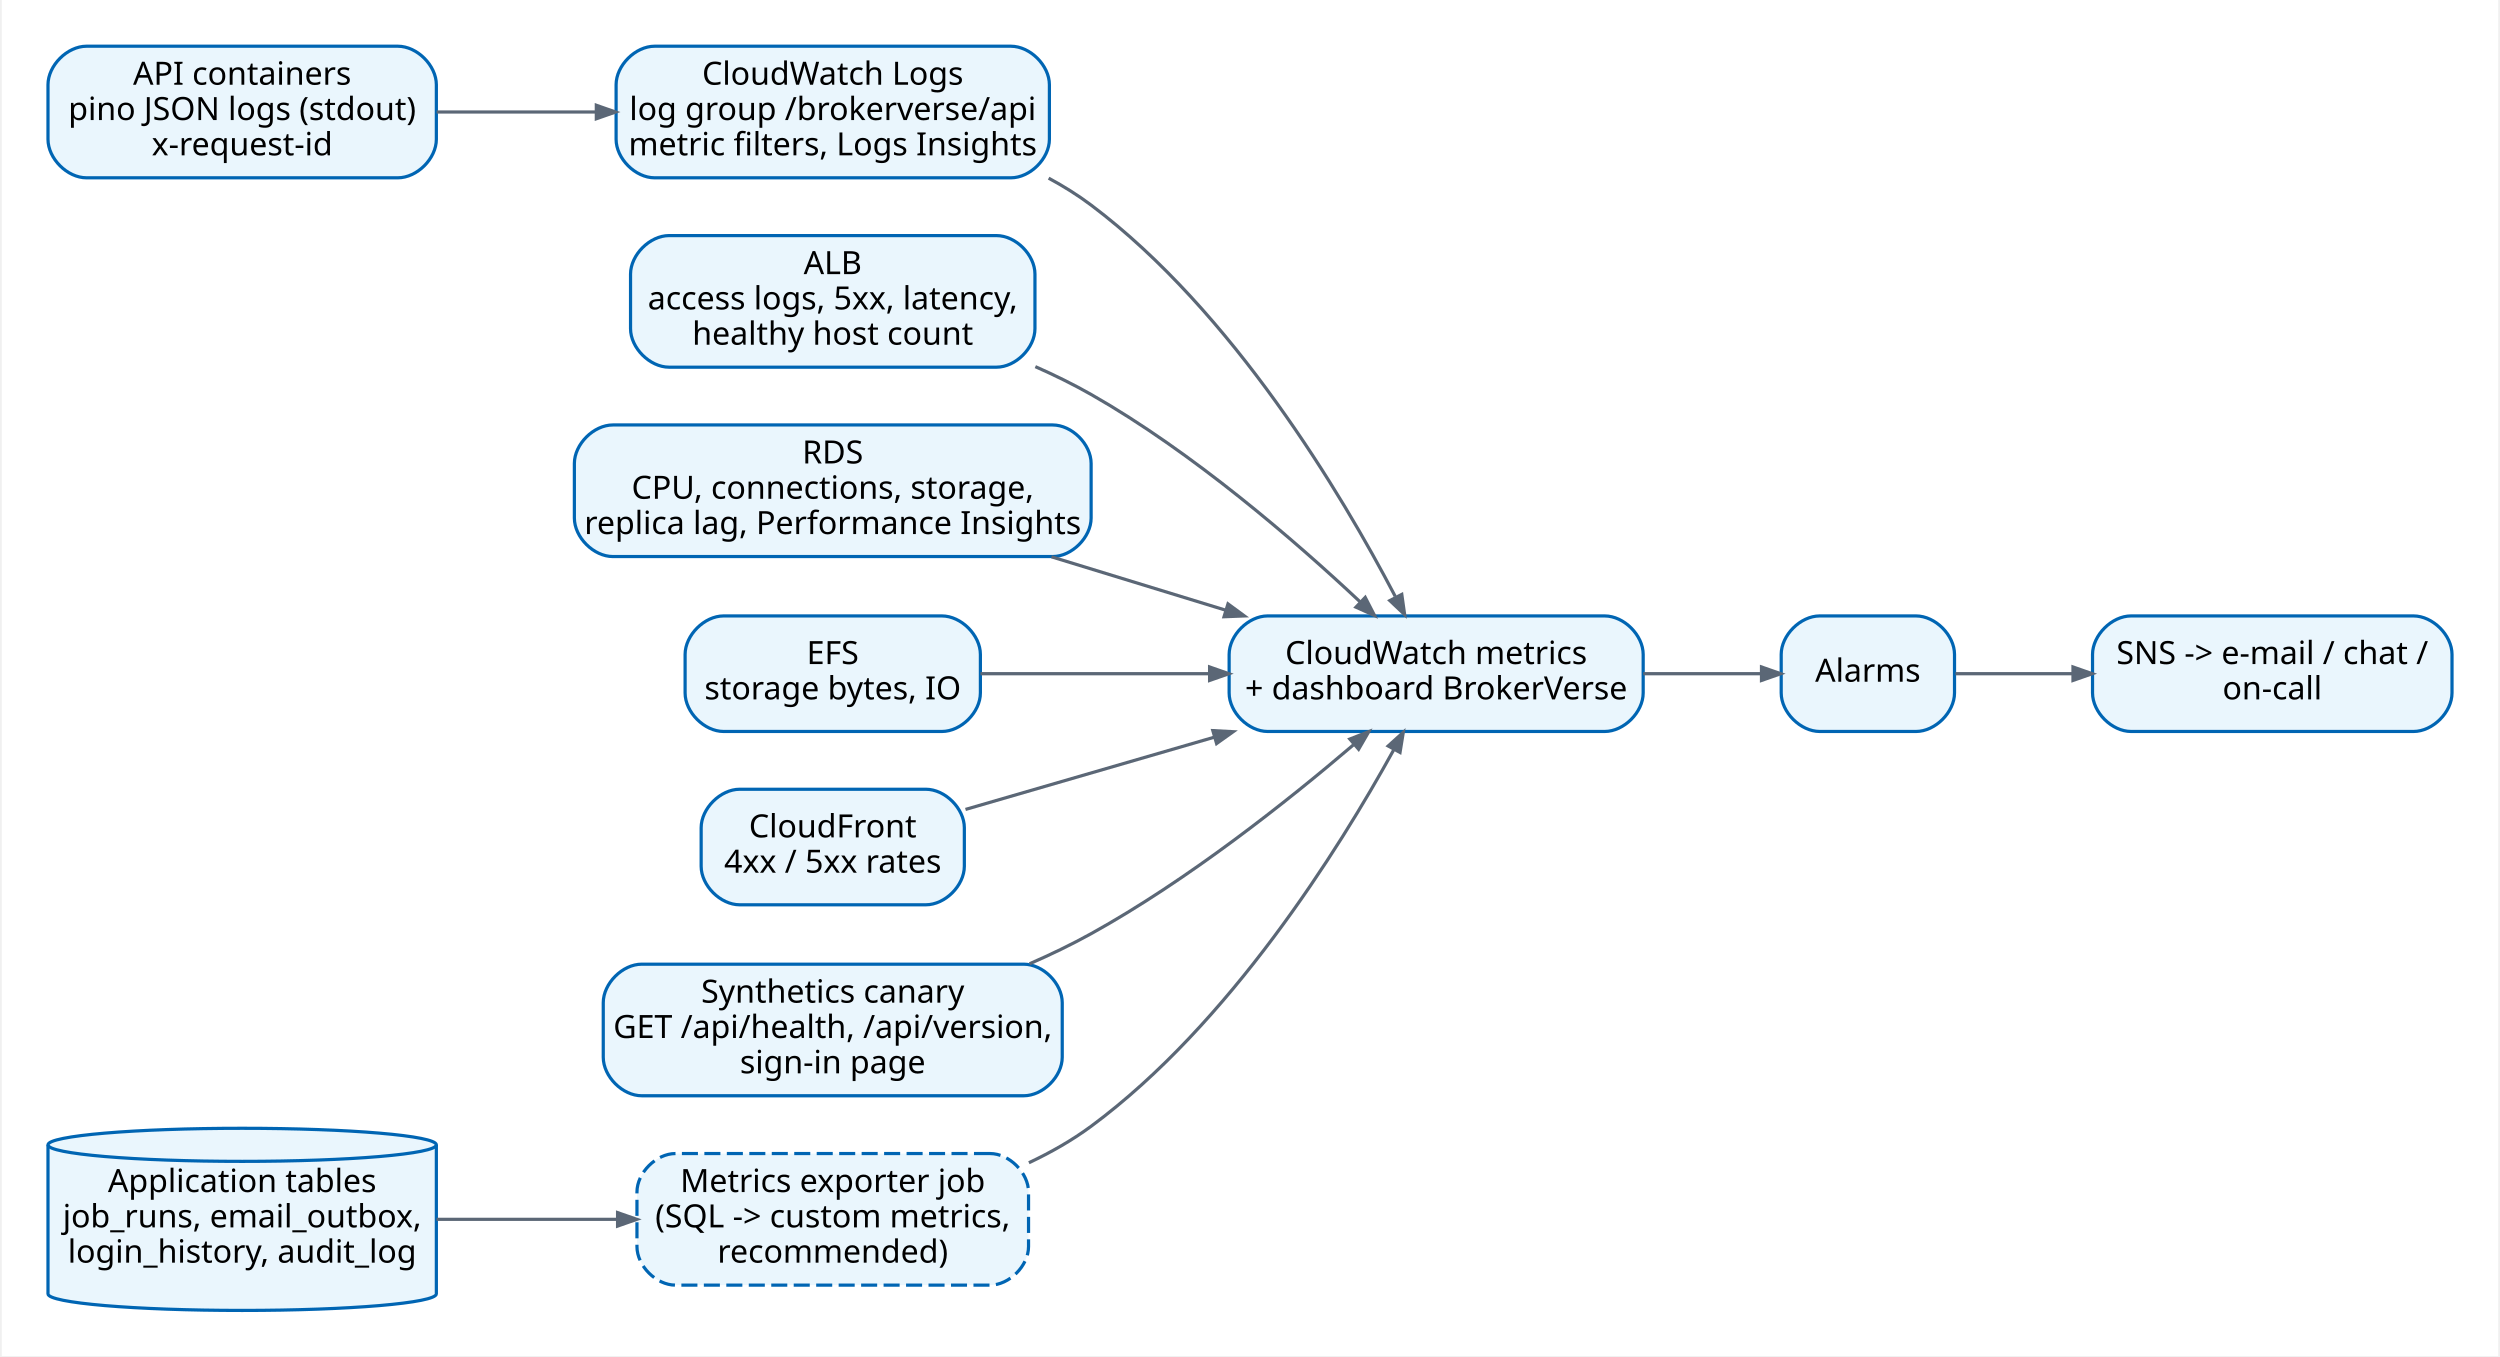
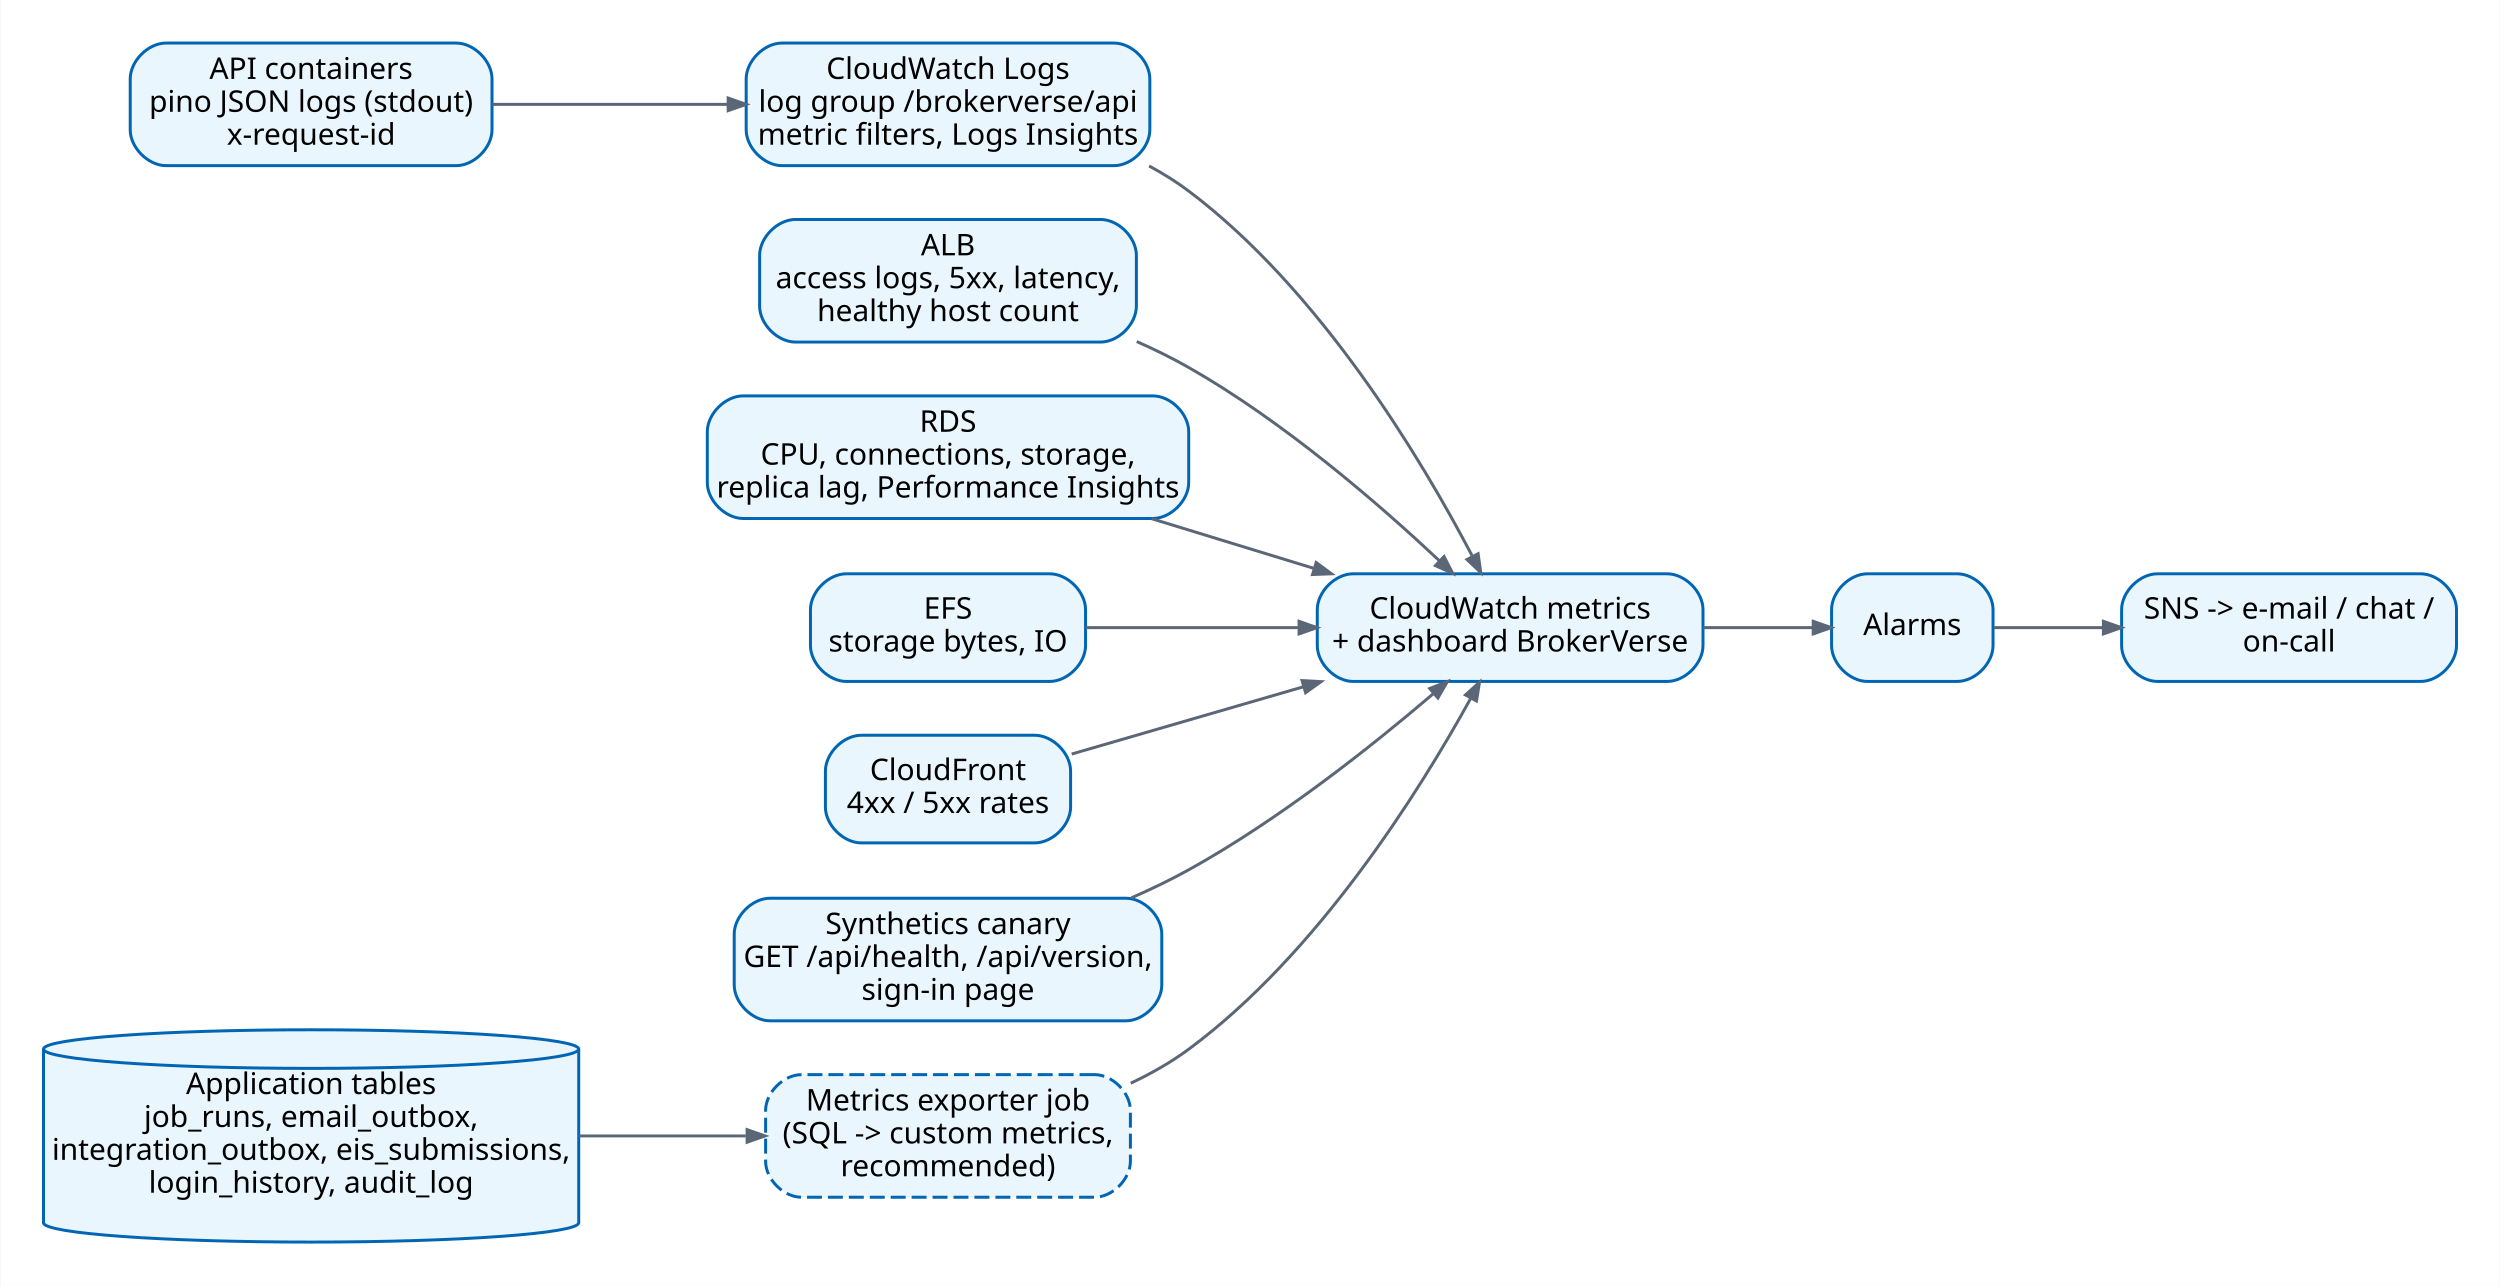
- <svg xmlns="http://www.w3.org/2000/svg" width="778pt" height="422pt" viewBox="0.00 0.00 777.80 422.49">
-   <g id="graph0" class="graph" transform="scale(1 1) rotate(0) translate(14.4 408.09)">
-     <polygon fill="white" stroke="transparent" points="-14.4,14.4 -14.4,-408.09 763.4,-408.09 763.4,14.4 -14.4,14.4" />
+ <svg xmlns="http://www.w3.org/2000/svg" width="836pt" height="430pt" viewBox="0.00 0.00 835.80 430.05">
+   <g id="graph0" class="graph" transform="scale(1 1) rotate(0) translate(14.4 415.65)">
+     <polygon fill="white" stroke="transparent" points="-14.4,14.4 -14.4,-415.65 821.4,-415.65 821.4,14.4 -14.4,14.4" />
    <g id="node1" class="node">
-       <path fill="#eaf6fd" stroke="#0065b3" d="M109,-393.69C109,-393.69 12,-393.69 12,-393.69 6,-393.69 0,-387.69 0,-381.69 0,-381.69 0,-364.69 0,-364.69 0,-358.69 6,-352.69 12,-352.69 12,-352.69 109,-352.69 109,-352.69 115,-352.69 121,-358.69 121,-364.69 121,-364.69 121,-381.69 121,-381.69 121,-387.69 115,-393.69 109,-393.69" />
-       <text text-anchor="middle" x="60.5" y="-381.69" font-family="Nunito" font-size="10.00">API containers</text>
-       <text text-anchor="middle" x="60.5" y="-370.69" font-family="Nunito" font-size="10.00">pino JSON logs (stdout)</text>
-       <text text-anchor="middle" x="60.5" y="-359.69" font-family="Nunito" font-size="10.00">x-request-id</text>
+       <path fill="#eaf6fd" stroke="#0065b3" d="M138,-401.25C138,-401.25 41,-401.25 41,-401.25 35,-401.25 29,-395.25 29,-389.25 29,-389.25 29,-372.25 29,-372.25 29,-366.25 35,-360.25 41,-360.25 41,-360.25 138,-360.25 138,-360.25 144,-360.25 150,-366.25 150,-372.25 150,-372.25 150,-389.25 150,-389.25 150,-395.25 144,-401.25 138,-401.25" />
+       <text text-anchor="middle" x="89.5" y="-389.25" font-family="Nunito" font-size="10.00">API containers</text>
+       <text text-anchor="middle" x="89.5" y="-378.25" font-family="Nunito" font-size="10.00">pino JSON logs (stdout)</text>
+       <text text-anchor="middle" x="89.5" y="-367.25" font-family="Nunito" font-size="10.00">x-request-id</text>
    </g>
    <g id="node8" class="node">
-       <path fill="#eaf6fd" stroke="#0065b3" d="M300,-393.69C300,-393.69 189,-393.69 189,-393.69 183,-393.69 177,-387.69 177,-381.69 177,-381.69 177,-364.69 177,-364.69 177,-358.69 183,-352.69 189,-352.69 189,-352.69 300,-352.69 300,-352.69 306,-352.69 312,-358.69 312,-364.69 312,-364.69 312,-381.69 312,-381.69 312,-387.69 306,-393.69 300,-393.69" />
-       <text text-anchor="middle" x="244.5" y="-381.69" font-family="Nunito" font-size="10.00">CloudWatch Logs</text>
-       <text text-anchor="middle" x="244.5" y="-370.69" font-family="Nunito" font-size="10.00">log group /brokerverse/api</text>
-       <text text-anchor="middle" x="244.5" y="-359.69" font-family="Nunito" font-size="10.00">metric filters, Logs Insights</text>
+       <path fill="#eaf6fd" stroke="#0065b3" d="M358,-401.25C358,-401.25 247,-401.25 247,-401.25 241,-401.25 235,-395.25 235,-389.25 235,-389.25 235,-372.25 235,-372.25 235,-366.25 241,-360.25 247,-360.25 247,-360.25 358,-360.25 358,-360.25 364,-360.25 370,-366.25 370,-372.25 370,-372.25 370,-389.25 370,-389.25 370,-395.25 364,-401.25 358,-401.25" />
+       <text text-anchor="middle" x="302.5" y="-389.25" font-family="Nunito" font-size="10.00">CloudWatch Logs</text>
+       <text text-anchor="middle" x="302.5" y="-378.25" font-family="Nunito" font-size="10.00">log group /brokerverse/api</text>
+       <text text-anchor="middle" x="302.5" y="-367.25" font-family="Nunito" font-size="10.00">metric filters, Logs Insights</text>
    </g>
    <g id="edge1" class="edge">
-       <path fill="none" stroke="#5b6776" d="M121.09,-373.19C136.97,-373.19 154.31,-373.19 170.81,-373.19" />
-       <polygon fill="#5b6776" stroke="#5b6776" points="170.84,-375.29 176.84,-373.19 170.84,-371.09 170.84,-375.29" />
+       <path fill="none" stroke="#5b6776" d="M150.12,-380.75C174.6,-380.75 203.18,-380.75 228.86,-380.75" />
+       <polygon fill="#5b6776" stroke="#5b6776" points="228.98,-382.85 234.98,-380.75 228.98,-378.65 228.98,-382.85" />
    </g>
    <g id="node2" class="node">
-       <path fill="#eaf6fd" stroke="#0065b3" d="M295.5,-334.69C295.5,-334.69 193.5,-334.69 193.5,-334.69 187.5,-334.69 181.5,-328.69 181.5,-322.69 181.5,-322.69 181.5,-305.69 181.5,-305.69 181.5,-299.69 187.5,-293.69 193.5,-293.69 193.5,-293.69 295.5,-293.69 295.5,-293.69 301.5,-293.69 307.5,-299.69 307.5,-305.69 307.5,-305.69 307.5,-322.69 307.5,-322.69 307.5,-328.69 301.5,-334.69 295.5,-334.69" />
-       <text text-anchor="middle" x="244.5" y="-322.69" font-family="Nunito" font-size="10.00">ALB</text>
-       <text text-anchor="middle" x="244.5" y="-311.69" font-family="Nunito" font-size="10.00">access logs, 5xx, latency,</text>
-       <text text-anchor="middle" x="244.5" y="-300.69" font-family="Nunito" font-size="10.00">healthy host count</text>
+       <path fill="#eaf6fd" stroke="#0065b3" d="M353.5,-342.25C353.5,-342.25 251.5,-342.25 251.5,-342.25 245.5,-342.25 239.5,-336.25 239.5,-330.25 239.5,-330.25 239.5,-313.25 239.5,-313.25 239.5,-307.25 245.5,-301.25 251.5,-301.25 251.5,-301.25 353.5,-301.25 353.5,-301.25 359.5,-301.25 365.5,-307.25 365.5,-313.25 365.5,-313.25 365.5,-330.25 365.5,-330.25 365.5,-336.25 359.5,-342.25 353.5,-342.25" />
+       <text text-anchor="middle" x="302.5" y="-330.25" font-family="Nunito" font-size="10.00">ALB</text>
+       <text text-anchor="middle" x="302.5" y="-319.25" font-family="Nunito" font-size="10.00">access logs, 5xx, latency,</text>
+       <text text-anchor="middle" x="302.5" y="-308.25" font-family="Nunito" font-size="10.00">healthy host count</text>
    </g>
    <g id="node9" class="node">
-       <path fill="#eaf6fd" stroke="#0065b3" d="M485,-216.19C485,-216.19 380,-216.19 380,-216.19 374,-216.19 368,-210.19 368,-204.19 368,-204.19 368,-192.19 368,-192.19 368,-186.19 374,-180.19 380,-180.19 380,-180.19 485,-180.19 485,-180.19 491,-180.19 497,-186.19 497,-192.19 497,-192.19 497,-204.19 497,-204.19 497,-210.19 491,-216.19 485,-216.19" />
-       <text text-anchor="middle" x="432.5" y="-201.19" font-family="Nunito" font-size="10.00">CloudWatch metrics</text>
-       <text text-anchor="middle" x="432.5" y="-190.19" font-family="Nunito" font-size="10.00">+ dashboard BrokerVerse</text>
+       <path fill="#eaf6fd" stroke="#0065b3" d="M543,-223.75C543,-223.75 438,-223.75 438,-223.75 432,-223.75 426,-217.75 426,-211.75 426,-211.75 426,-199.75 426,-199.75 426,-193.75 432,-187.75 438,-187.75 438,-187.75 543,-187.75 543,-187.75 549,-187.75 555,-193.75 555,-199.75 555,-199.75 555,-211.75 555,-211.75 555,-217.75 549,-223.75 543,-223.75" />
+       <text text-anchor="middle" x="490.5" y="-208.75" font-family="Nunito" font-size="10.00">CloudWatch metrics</text>
+       <text text-anchor="middle" x="490.5" y="-197.75" font-family="Nunito" font-size="10.00">+ dashboard BrokerVerse</text>
    </g>
    <g id="edge3" class="edge">
-       <path fill="none" stroke="#5b6776" d="M307.62,-293.86C313.62,-291.21 319.51,-288.31 325,-285.19 356.64,-267.18 388.37,-239.76 408.86,-220.53" />
-       <polygon fill="#5b6776" stroke="#5b6776" points="410.4,-221.97 413.31,-216.32 407.51,-218.92 410.4,-221.97" />
+       <path fill="none" stroke="#5b6776" d="M365.62,-301.42C371.62,-298.77 377.51,-295.87 383,-292.75 414.64,-274.75 446.37,-247.33 466.86,-228.09" />
+       <polygon fill="#5b6776" stroke="#5b6776" points="468.4,-229.53 471.31,-223.88 465.51,-226.48 468.4,-229.53" />
    </g>
    <g id="node3" class="node">
-       <path fill="#eaf6fd" stroke="#0065b3" d="M313,-275.69C313,-275.69 176,-275.69 176,-275.69 170,-275.69 164,-269.69 164,-263.69 164,-263.69 164,-246.69 164,-246.69 164,-240.69 170,-234.69 176,-234.69 176,-234.69 313,-234.69 313,-234.69 319,-234.69 325,-240.69 325,-246.69 325,-246.69 325,-263.69 325,-263.69 325,-269.69 319,-275.69 313,-275.69" />
-       <text text-anchor="middle" x="244.5" y="-263.69" font-family="Nunito" font-size="10.00">RDS</text>
-       <text text-anchor="middle" x="244.5" y="-252.69" font-family="Nunito" font-size="10.00">CPU, connections, storage,</text>
-       <text text-anchor="middle" x="244.5" y="-241.69" font-family="Nunito" font-size="10.00">replica lag, Performance Insights</text>
+       <path fill="#eaf6fd" stroke="#0065b3" d="M371,-283.25C371,-283.25 234,-283.25 234,-283.25 228,-283.25 222,-277.25 222,-271.25 222,-271.25 222,-254.25 222,-254.25 222,-248.25 228,-242.25 234,-242.25 234,-242.25 371,-242.25 371,-242.25 377,-242.25 383,-248.25 383,-254.25 383,-254.25 383,-271.25 383,-271.25 383,-277.25 377,-283.25 371,-283.25" />
+       <text text-anchor="middle" x="302.5" y="-271.25" font-family="Nunito" font-size="10.00">RDS</text>
+       <text text-anchor="middle" x="302.5" y="-260.25" font-family="Nunito" font-size="10.00">CPU, connections, storage,</text>
+       <text text-anchor="middle" x="302.5" y="-249.25" font-family="Nunito" font-size="10.00">replica lag, Performance Insights</text>
    </g>
    <g id="edge4" class="edge">
-       <path fill="none" stroke="#5b6776" d="M312.65,-234.61C330.32,-229.19 349.34,-223.37 366.88,-217.99" />
-       <polygon fill="#5b6776" stroke="#5b6776" points="367.64,-219.95 372.76,-216.19 366.41,-215.94 367.64,-219.95" />
+       <path fill="none" stroke="#5b6776" d="M370.65,-242.17C388.32,-236.76 407.34,-230.93 424.88,-225.55" />
+       <polygon fill="#5b6776" stroke="#5b6776" points="425.64,-227.52 430.76,-223.75 424.41,-223.5 425.64,-227.52" />
    </g>
    <g id="node4" class="node">
-       <path fill="#eaf6fd" stroke="#0065b3" d="M278.5,-216.19C278.5,-216.19 210.5,-216.19 210.5,-216.19 204.5,-216.19 198.5,-210.19 198.5,-204.19 198.5,-204.19 198.5,-192.19 198.5,-192.19 198.5,-186.19 204.5,-180.19 210.5,-180.19 210.5,-180.19 278.5,-180.19 278.5,-180.19 284.5,-180.19 290.5,-186.19 290.5,-192.19 290.5,-192.19 290.5,-204.19 290.5,-204.19 290.5,-210.19 284.5,-216.19 278.5,-216.19" />
-       <text text-anchor="middle" x="244.5" y="-201.19" font-family="Nunito" font-size="10.00">EFS</text>
-       <text text-anchor="middle" x="244.5" y="-190.19" font-family="Nunito" font-size="10.00">storage bytes, IO</text>
+       <path fill="#eaf6fd" stroke="#0065b3" d="M336.5,-223.75C336.5,-223.75 268.5,-223.75 268.5,-223.75 262.5,-223.75 256.5,-217.75 256.5,-211.75 256.5,-211.75 256.5,-199.75 256.5,-199.75 256.5,-193.75 262.5,-187.75 268.5,-187.75 268.5,-187.75 336.5,-187.75 336.5,-187.75 342.5,-187.75 348.5,-193.75 348.5,-199.75 348.5,-199.75 348.5,-211.75 348.5,-211.75 348.5,-217.75 342.5,-223.75 336.5,-223.75" />
+       <text text-anchor="middle" x="302.5" y="-208.75" font-family="Nunito" font-size="10.00">EFS</text>
+       <text text-anchor="middle" x="302.5" y="-197.75" font-family="Nunito" font-size="10.00">storage bytes, IO</text>
    </g>
    <g id="edge5" class="edge">
-       <path fill="none" stroke="#5b6776" d="M290.53,-198.19C311.93,-198.19 338.01,-198.19 361.89,-198.19" />
-       <polygon fill="#5b6776" stroke="#5b6776" points="361.91,-200.29 367.91,-198.19 361.91,-196.09 361.91,-200.29" />
+       <path fill="none" stroke="#5b6776" d="M348.53,-205.75C369.93,-205.75 396.01,-205.75 419.89,-205.75" />
+       <polygon fill="#5b6776" stroke="#5b6776" points="419.91,-207.85 425.91,-205.75 419.91,-203.65 419.91,-207.85" />
    </g>
    <g id="node5" class="node">
-       <path fill="#eaf6fd" stroke="#0065b3" d="M273.5,-162.19C273.5,-162.19 215.5,-162.19 215.5,-162.19 209.5,-162.19 203.5,-156.19 203.5,-150.19 203.5,-150.19 203.5,-138.19 203.5,-138.19 203.5,-132.19 209.5,-126.19 215.5,-126.19 215.5,-126.19 273.5,-126.19 273.5,-126.19 279.5,-126.19 285.5,-132.19 285.5,-138.19 285.5,-138.19 285.5,-150.19 285.5,-150.19 285.5,-156.19 279.5,-162.19 273.5,-162.19" />
-       <text text-anchor="middle" x="244.5" y="-147.19" font-family="Nunito" font-size="10.00">CloudFront</text>
-       <text text-anchor="middle" x="244.5" y="-136.19" font-family="Nunito" font-size="10.00">4xx / 5xx rates</text>
+       <path fill="#eaf6fd" stroke="#0065b3" d="M331.5,-169.75C331.5,-169.75 273.5,-169.75 273.5,-169.75 267.5,-169.75 261.5,-163.75 261.5,-157.75 261.5,-157.75 261.5,-145.75 261.5,-145.75 261.5,-139.75 267.5,-133.75 273.5,-133.75 273.5,-133.75 331.5,-133.75 331.5,-133.75 337.5,-133.75 343.5,-139.75 343.5,-145.75 343.5,-145.75 343.5,-157.75 343.5,-157.75 343.5,-163.75 337.5,-169.75 331.5,-169.75" />
+       <text text-anchor="middle" x="302.5" y="-154.75" font-family="Nunito" font-size="10.00">CloudFront</text>
+       <text text-anchor="middle" x="302.5" y="-143.75" font-family="Nunito" font-size="10.00">4xx / 5xx rates</text>
    </g>
    <g id="edge6" class="edge">
-       <path fill="none" stroke="#5b6776" d="M285.86,-155.9C308.51,-162.48 337.36,-170.86 363.41,-178.42" />
-       <polygon fill="#5b6776" stroke="#5b6776" points="362.92,-180.46 369.27,-180.12 364.09,-176.43 362.92,-180.46" />
+       <path fill="none" stroke="#5b6776" d="M343.86,-163.47C366.51,-170.04 395.36,-178.42 421.41,-185.98" />
+       <polygon fill="#5b6776" stroke="#5b6776" points="420.92,-188.03 427.27,-187.68 422.09,-183.99 420.92,-188.03" />
    </g>
    <g id="node6" class="node">
-       <path fill="#eaf6fd" stroke="#0065b3" d="M121,-51.4C121,-54.25 93.88,-56.56 60.5,-56.56 27.12,-56.56 0,-54.25 0,-51.4 0,-51.4 0,-4.97 0,-4.97 0,-2.12 27.12,0.19 60.5,0.19 93.88,0.19 121,-2.12 121,-4.97 121,-4.97 121,-51.4 121,-51.4" />
-       <path fill="none" stroke="#0065b3" d="M121,-51.4C121,-48.56 93.88,-46.25 60.5,-46.25 27.12,-46.25 0,-48.56 0,-51.4" />
-       <text text-anchor="middle" x="60.5" y="-36.69" font-family="Nunito" font-size="10.00">Application tables</text>
-       <text text-anchor="middle" x="60.5" y="-25.69" font-family="Nunito" font-size="10.00">job_runs, email_outbox,</text>
-       <text text-anchor="middle" x="60.5" y="-14.69" font-family="Nunito" font-size="10.00">login_history, audit_log</text>
+       <path fill="#eaf6fd" stroke="#0065b3" d="M179,-64.8C179,-68.36 138.88,-71.25 89.5,-71.25 40.12,-71.25 0,-68.36 0,-64.8 0,-64.8 0,-6.7 0,-6.7 0,-3.14 40.12,-0.25 89.5,-0.25 138.88,-0.25 179,-3.14 179,-6.7 179,-6.7 179,-64.8 179,-64.8" />
+       <path fill="none" stroke="#0065b3" d="M179,-64.8C179,-61.24 138.88,-58.34 89.5,-58.34 40.12,-58.34 0,-61.24 0,-64.8" />
+       <text text-anchor="middle" x="89.5" y="-49.75" font-family="Nunito" font-size="10.00">Application tables</text>
+       <text text-anchor="middle" x="89.5" y="-38.75" font-family="Nunito" font-size="10.00">job_runs, email_outbox,</text>
+       <text text-anchor="middle" x="89.5" y="-27.75" font-family="Nunito" font-size="10.00">integration_outbox, eis_submissions,</text>
+       <text text-anchor="middle" x="89.5" y="-16.75" font-family="Nunito" font-size="10.00">login_history, audit_log</text>
    </g>
    <g id="node10" class="node">
-       <path fill="#eaf6fd" stroke="#0065b3" stroke-dasharray="5,2" d="M293.5,-48.69C293.5,-48.69 195.5,-48.69 195.5,-48.69 189.5,-48.69 183.5,-42.69 183.5,-36.69 183.5,-36.69 183.5,-19.69 183.5,-19.69 183.5,-13.69 189.5,-7.69 195.5,-7.69 195.5,-7.69 293.5,-7.69 293.5,-7.69 299.5,-7.69 305.5,-13.69 305.5,-19.69 305.5,-19.69 305.5,-36.69 305.5,-36.69 305.5,-42.69 299.5,-48.69 293.5,-48.69" />
-       <text text-anchor="middle" x="244.5" y="-36.69" font-family="Nunito" font-size="10.00">Metrics exporter job</text>
-       <text text-anchor="middle" x="244.5" y="-25.69" font-family="Nunito" font-size="10.00">(SQL -&gt; custom metrics,</text>
-       <text text-anchor="middle" x="244.5" y="-14.69" font-family="Nunito" font-size="10.00">recommended)</text>
+       <path fill="#eaf6fd" stroke="#0065b3" stroke-dasharray="5,2" d="M351.5,-56.25C351.5,-56.25 253.5,-56.25 253.5,-56.25 247.5,-56.25 241.5,-50.25 241.5,-44.25 241.5,-44.25 241.5,-27.25 241.5,-27.25 241.5,-21.25 247.5,-15.25 253.5,-15.25 253.5,-15.25 351.5,-15.25 351.5,-15.25 357.5,-15.25 363.5,-21.25 363.5,-27.25 363.5,-27.25 363.5,-44.25 363.5,-44.25 363.5,-50.25 357.5,-56.25 351.5,-56.25" />
+       <text text-anchor="middle" x="302.5" y="-44.25" font-family="Nunito" font-size="10.00">Metrics exporter job</text>
+       <text text-anchor="middle" x="302.5" y="-33.25" font-family="Nunito" font-size="10.00">(SQL -&gt; custom metrics,</text>
+       <text text-anchor="middle" x="302.5" y="-22.25" font-family="Nunito" font-size="10.00">recommended)</text>
    </g>
    <g id="edge8" class="edge">
-       <path fill="none" stroke="#5b6776" d="M121.09,-28.19C139.07,-28.19 158.91,-28.19 177.29,-28.19" />
-       <polygon fill="#5b6776" stroke="#5b6776" points="177.46,-30.29 183.46,-28.19 177.46,-26.09 177.46,-30.29" />
+       <path fill="none" stroke="#5b6776" d="M179.07,-35.75C197.75,-35.75 217.16,-35.75 234.87,-35.75" />
+       <polygon fill="#5b6776" stroke="#5b6776" points="235.31,-37.85 241.31,-35.75 235.31,-33.65 235.31,-37.85" />
    </g>
    <g id="node7" class="node">
-       <path fill="#eaf6fd" stroke="#0065b3" d="M304,-107.69C304,-107.69 185,-107.69 185,-107.69 179,-107.69 173,-101.69 173,-95.69 173,-95.69 173,-78.69 173,-78.69 173,-72.69 179,-66.69 185,-66.69 185,-66.69 304,-66.69 304,-66.69 310,-66.69 316,-72.69 316,-78.69 316,-78.69 316,-95.69 316,-95.69 316,-101.69 310,-107.69 304,-107.69" />
-       <text text-anchor="middle" x="244.5" y="-95.69" font-family="Nunito" font-size="10.00">Synthetics canary</text>
-       <text text-anchor="middle" x="244.5" y="-84.69" font-family="Nunito" font-size="10.00">GET /api/health, /api/version,</text>
-       <text text-anchor="middle" x="244.5" y="-73.69" font-family="Nunito" font-size="10.00">sign-in page</text>
+       <path fill="#eaf6fd" stroke="#0065b3" d="M362,-115.25C362,-115.25 243,-115.25 243,-115.25 237,-115.25 231,-109.25 231,-103.25 231,-103.25 231,-86.25 231,-86.25 231,-80.25 237,-74.25 243,-74.25 243,-74.25 362,-74.25 362,-74.25 368,-74.25 374,-80.25 374,-86.25 374,-86.25 374,-103.25 374,-103.25 374,-109.25 368,-115.25 362,-115.25" />
+       <text text-anchor="middle" x="302.5" y="-103.25" font-family="Nunito" font-size="10.00">Synthetics canary</text>
+       <text text-anchor="middle" x="302.5" y="-92.25" font-family="Nunito" font-size="10.00">GET /api/health, /api/version,</text>
+       <text text-anchor="middle" x="302.5" y="-81.25" font-family="Nunito" font-size="10.00">sign-in page</text>
    </g>
    <g id="edge7" class="edge">
-       <path fill="none" stroke="#5b6776" d="M305.82,-107.81C312.42,-110.69 318.93,-113.83 325,-117.19 355.1,-133.85 386.03,-158.35 406.74,-176.04" />
-       <polygon fill="#5b6776" stroke="#5b6776" points="405.6,-177.83 411.52,-180.15 408.34,-174.65 405.6,-177.83" />
+       <path fill="none" stroke="#5b6776" d="M363.82,-115.37C370.42,-118.26 376.93,-121.39 383,-124.75 413.1,-141.41 444.03,-165.91 464.74,-183.6" />
+       <polygon fill="#5b6776" stroke="#5b6776" points="463.6,-185.39 469.52,-187.71 466.34,-182.21 463.6,-185.39" />
    </g>
    <g id="edge2" class="edge">
-       <path fill="none" stroke="#5b6776" d="M311.76,-352.58C316.42,-350.07 320.89,-347.28 325,-344.19 369.13,-310.97 402.93,-254.4 419.74,-222.3" />
-       <polygon fill="#5b6776" stroke="#5b6776" points="421.79,-222.9 422.68,-216.6 418.06,-220.97 421.79,-222.9" />
+       <path fill="none" stroke="#5b6776" d="M369.76,-360.14C374.42,-357.63 378.89,-354.84 383,-351.75 427.13,-318.54 460.93,-261.96 477.74,-229.86" />
+       <polygon fill="#5b6776" stroke="#5b6776" points="479.79,-230.46 480.68,-224.16 476.06,-228.53 479.79,-230.46" />
    </g>
    <g id="node11" class="node">
-       <path fill="#eaf6fd" stroke="#0065b3" d="M582,-216.19C582,-216.19 552,-216.19 552,-216.19 546,-216.19 540,-210.19 540,-204.19 540,-204.19 540,-192.19 540,-192.19 540,-186.19 546,-180.19 552,-180.19 552,-180.19 582,-180.19 582,-180.19 588,-180.19 594,-186.19 594,-192.19 594,-192.19 594,-204.19 594,-204.19 594,-210.19 588,-216.19 582,-216.19" />
-       <text text-anchor="middle" x="567" y="-195.69" font-family="Nunito" font-size="10.00">Alarms</text>
+       <path fill="#eaf6fd" stroke="#0065b3" d="M640,-223.75C640,-223.75 610,-223.75 610,-223.75 604,-223.75 598,-217.75 598,-211.75 598,-211.75 598,-199.75 598,-199.75 598,-193.75 604,-187.75 610,-187.75 610,-187.75 640,-187.75 640,-187.75 646,-187.75 652,-193.75 652,-199.75 652,-199.75 652,-211.75 652,-211.75 652,-217.75 646,-223.75 640,-223.75" />
+       <text text-anchor="middle" x="625" y="-203.25" font-family="Nunito" font-size="10.00">Alarms</text>
    </g>
    <g id="edge10" class="edge">
-       <path fill="none" stroke="#5b6776" d="M497.03,-198.19C509.69,-198.19 522.48,-198.19 533.55,-198.19" />
-       <polygon fill="#5b6776" stroke="#5b6776" points="533.86,-200.29 539.86,-198.19 533.86,-196.09 533.86,-200.29" />
+       <path fill="none" stroke="#5b6776" d="M555.03,-205.75C567.69,-205.75 580.48,-205.75 591.55,-205.75" />
+       <polygon fill="#5b6776" stroke="#5b6776" points="591.86,-207.85 597.86,-205.75 591.86,-203.65 591.86,-207.85" />
    </g>
    <g id="edge9" class="edge">
-       <path fill="none" stroke="#5b6776" d="M305.61,-45.82C312.46,-49.05 319.09,-52.82 325,-57.19 368.19,-89.13 402.12,-143.34 419.25,-174.41" />
-       <polygon fill="#5b6776" stroke="#5b6776" points="417.55,-175.67 422.26,-179.94 421.24,-173.66 417.55,-175.67" />
+       <path fill="none" stroke="#5b6776" d="M363.61,-53.38C370.46,-56.61 377.09,-60.38 383,-64.75 426.19,-96.69 460.12,-150.9 477.25,-181.98" />
+       <polygon fill="#5b6776" stroke="#5b6776" points="475.55,-183.23 480.26,-187.5 479.24,-181.22 475.55,-183.23" />
    </g>
    <g id="node12" class="node">
-       <path fill="#eaf6fd" stroke="#0065b3" d="M737,-216.19C737,-216.19 649,-216.19 649,-216.19 643,-216.19 637,-210.19 637,-204.19 637,-204.19 637,-192.19 637,-192.19 637,-186.19 643,-180.19 649,-180.19 649,-180.19 737,-180.19 737,-180.19 743,-180.19 749,-186.19 749,-192.19 749,-192.19 749,-204.19 749,-204.19 749,-210.19 743,-216.19 737,-216.19" />
-       <text text-anchor="middle" x="693" y="-201.19" font-family="Nunito" font-size="10.00">SNS -&gt; e-mail / chat /</text>
-       <text text-anchor="middle" x="693" y="-190.19" font-family="Nunito" font-size="10.00">on-call</text>
+       <path fill="#eaf6fd" stroke="#0065b3" d="M795,-223.75C795,-223.75 707,-223.75 707,-223.75 701,-223.75 695,-217.75 695,-211.75 695,-211.75 695,-199.75 695,-199.75 695,-193.75 701,-187.75 707,-187.75 707,-187.75 795,-187.75 795,-187.75 801,-187.75 807,-193.75 807,-199.75 807,-199.75 807,-211.75 807,-211.75 807,-217.75 801,-223.75 795,-223.75" />
+       <text text-anchor="middle" x="751" y="-208.75" font-family="Nunito" font-size="10.00">SNS -&gt; e-mail / chat /</text>
+       <text text-anchor="middle" x="751" y="-197.75" font-family="Nunito" font-size="10.00">on-call</text>
    </g>
    <g id="edge11" class="edge">
-       <path fill="none" stroke="#5b6776" d="M594.3,-198.19C604.99,-198.19 617.83,-198.19 630.63,-198.19" />
-       <polygon fill="#5b6776" stroke="#5b6776" points="630.91,-200.29 636.91,-198.19 630.91,-196.09 630.91,-200.29" />
+       <path fill="none" stroke="#5b6776" d="M652.3,-205.75C662.99,-205.75 675.83,-205.75 688.63,-205.75" />
+       <polygon fill="#5b6776" stroke="#5b6776" points="688.91,-207.85 694.91,-205.75 688.91,-203.65 688.91,-207.85" />
    </g>
  </g>
</svg>
